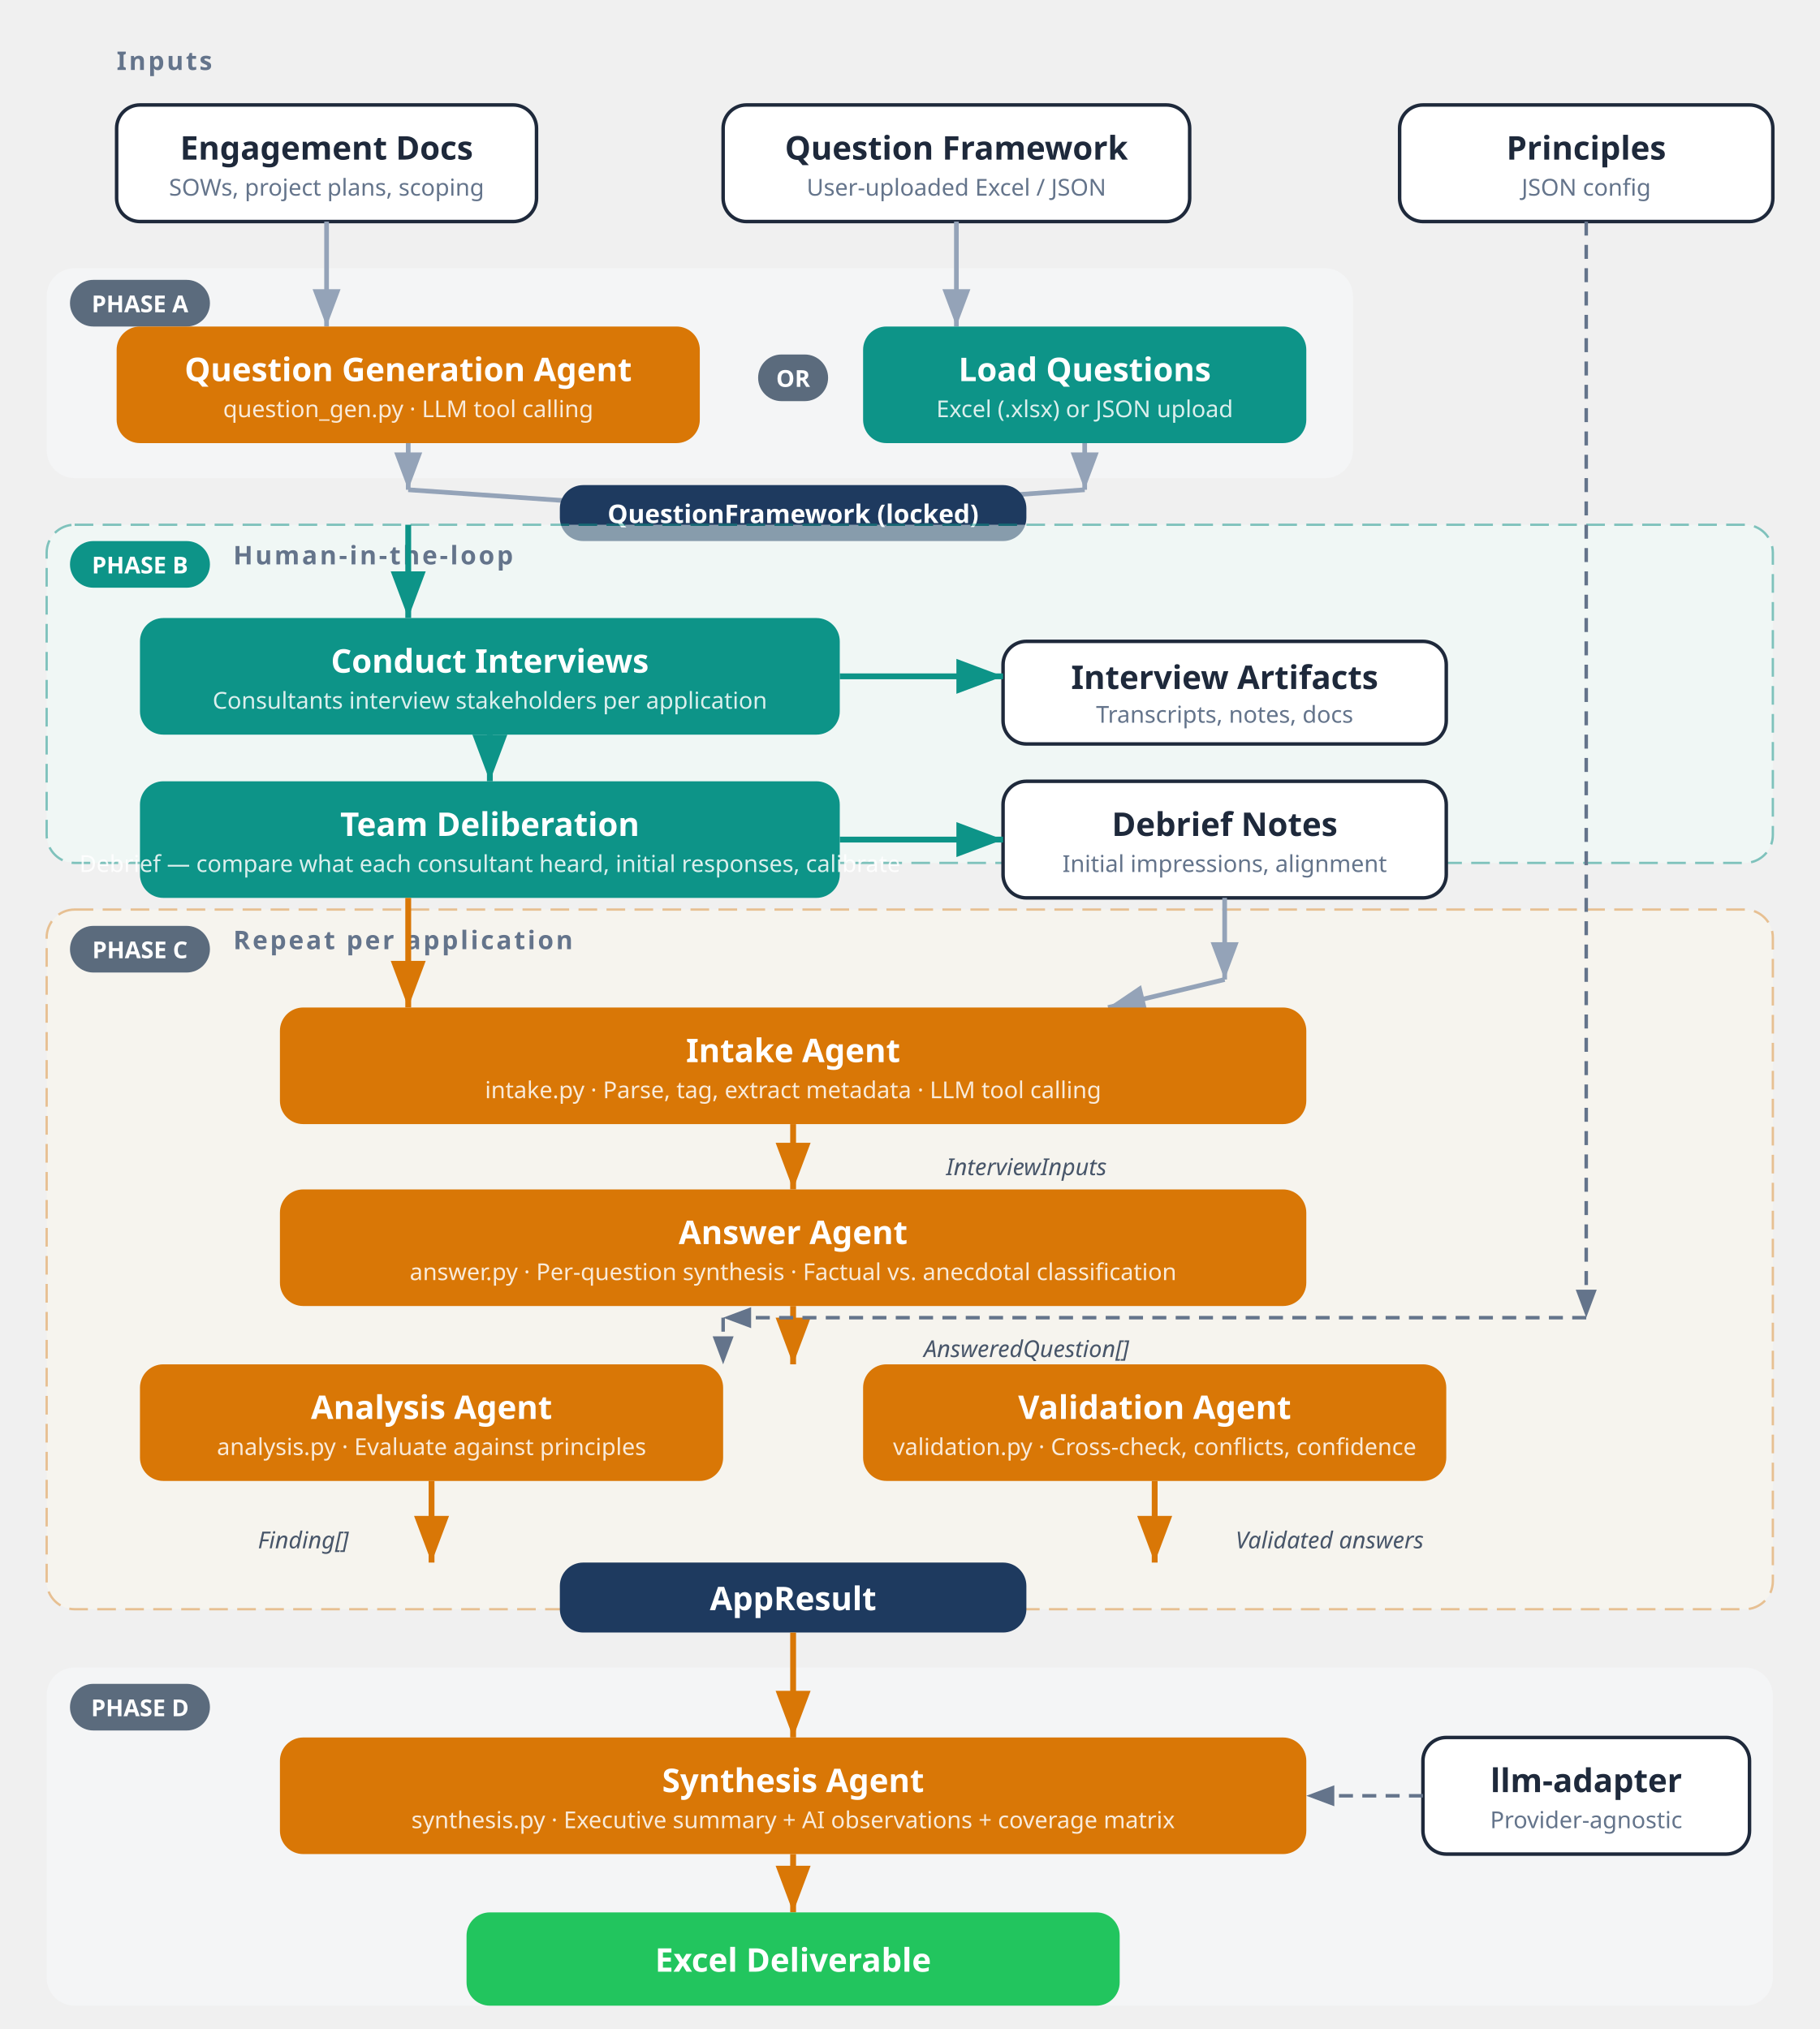
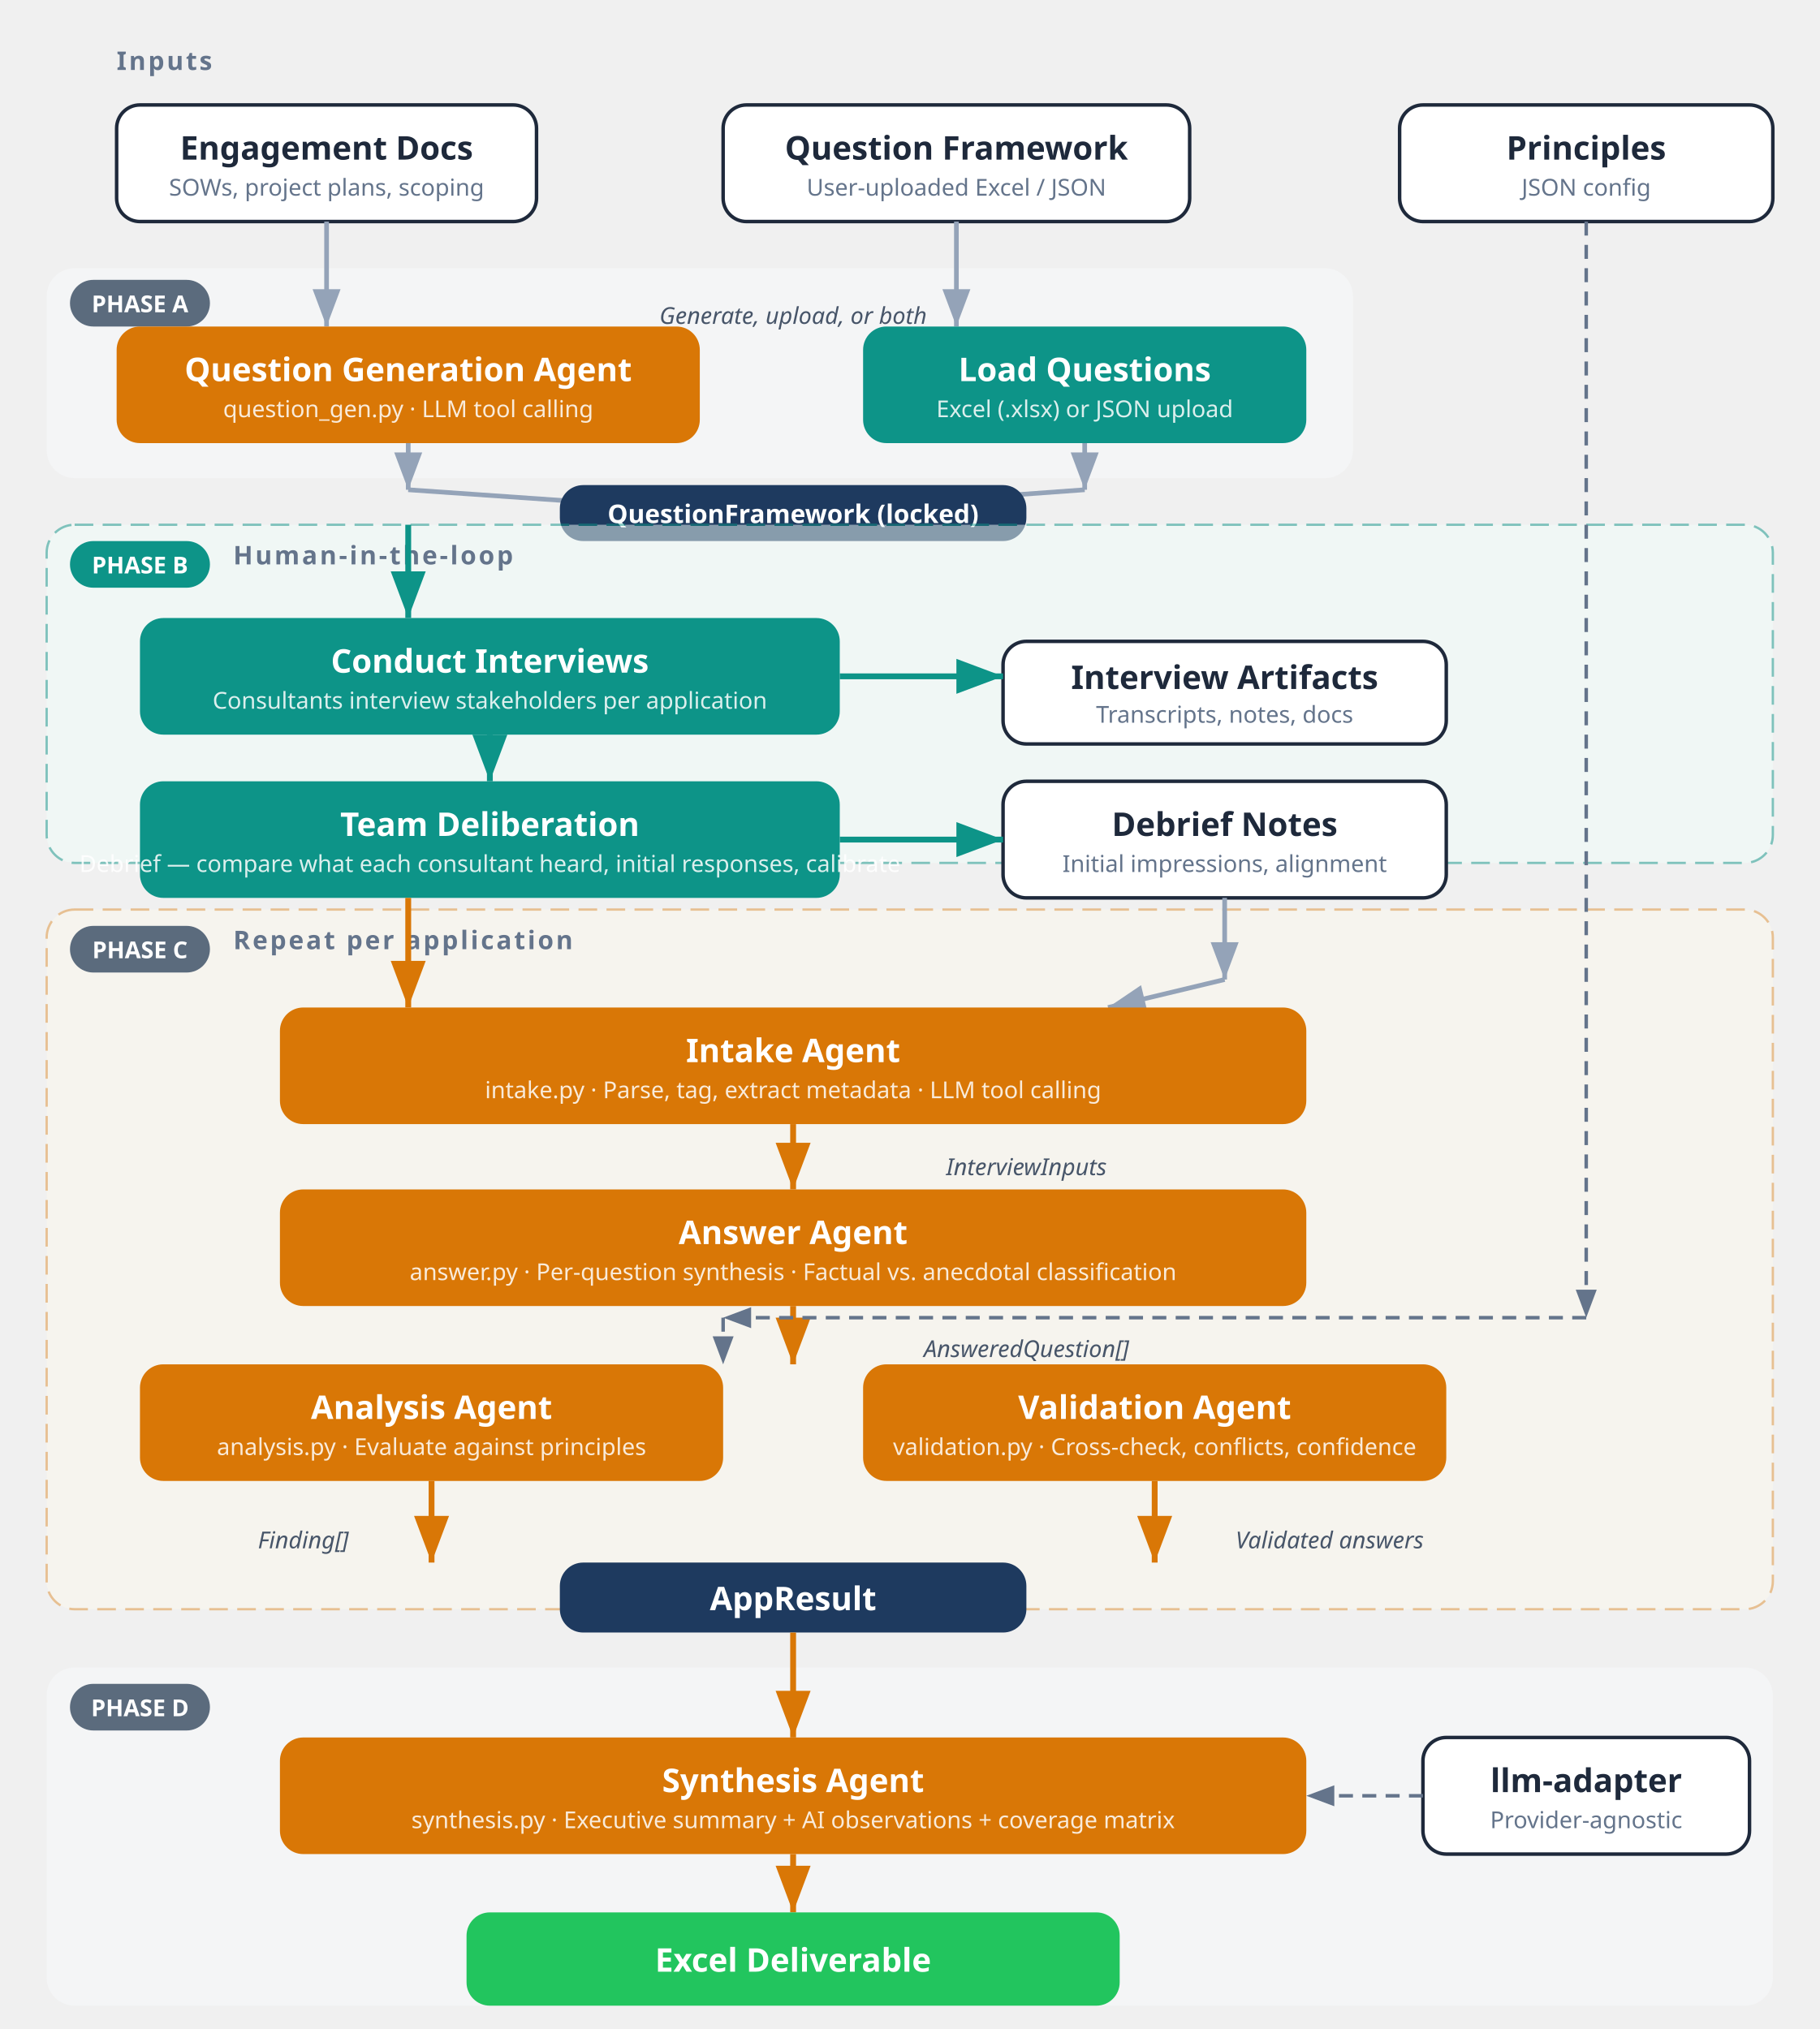
<svg xmlns="http://www.w3.org/2000/svg" viewBox="0 0 780 870" role="img">
  <style>
    .box-navy { fill: #1e3a5f; rx: 10; ry: 10; }
    .box-amber { fill: #d97706; rx: 10; ry: 10; }
    .box-slate { fill: #5b6b7d; rx: 10; ry: 10; }
    .box-green { fill: #22c55e; rx: 10; ry: 10; }
    .box-teal { fill: #0d9488; rx: 10; ry: 10; }
    .box-white { fill: #ffffff; rx: 10; ry: 10; stroke: #1e293b; stroke-width: 1.5; }
    .box-label { fill: #fff; font-family: system-ui, sans-serif; font-size: 14px; font-weight: 600; text-anchor: middle; dominant-baseline: central; }
    .box-label-dark { fill: #1e293b; font-family: system-ui, sans-serif; font-size: 14px; font-weight: 600; text-anchor: middle; dominant-baseline: central; }
    .box-sub { fill: rgba(255,255,255,0.85); font-family: system-ui, sans-serif; font-size: 10px; text-anchor: middle; dominant-baseline: central; }
    .box-sub-dark { fill: #64748b; font-family: system-ui, sans-serif; font-size: 10px; text-anchor: middle; dominant-baseline: central; }
    .arrow { stroke: #94a3b8; stroke-width: 2; fill: none; marker-end: url(#arrowhead); }
    .arrow-bold { stroke: #d97706; stroke-width: 2.5; fill: none; marker-end: url(#arrowhead-amber); }
    .arrow-teal { stroke: #0d9488; stroke-width: 2.5; fill: none; marker-end: url(#arrowhead-teal); }
    .arrow-dash { stroke: #64748b; stroke-width: 1.5; fill: none; stroke-dasharray: 6 4; marker-end: url(#arrowhead-gray); }
    .phase-label { fill: #64748b; font-family: system-ui, sans-serif; font-size: 11px; font-weight: 700; text-transform: uppercase; letter-spacing: 1px; }
    .phase-tag { fill: #ffffff; font-family: system-ui, sans-serif; font-size: 10px; font-weight: 700; text-anchor: middle; dominant-baseline: central; }
    .section-bg { fill: #f8fafc; rx: 12; ry: 12; opacity: 0.5; }
    .human-bg { fill: #f0fdfa; rx: 12; ry: 12; opacity: 0.5; stroke: #0d9488; stroke-width: 1; stroke-dasharray: 8 4; }
    .repeat-bg { fill: #fffbeb; rx: 12; ry: 12; opacity: 0.4; stroke: #d97706; stroke-width: 1; stroke-dasharray: 8 4; }
    .data-label { fill: #475569; font-family: system-ui, sans-serif; font-size: 10px; font-style: italic; text-anchor: middle; dominant-baseline: central; }
    .human-icon { fill: #0d9488; font-family: system-ui, sans-serif; font-size: 18px; text-anchor: middle; dominant-baseline: central; }
  </style>
  <defs>
    <marker id="arrowhead" markerWidth="8" markerHeight="6" refX="8" refY="3" orient="auto">
      <polygon points="0 0, 8 3, 0 6" fill="#94a3b8" />
    </marker>
    <marker id="arrowhead-amber" markerWidth="8" markerHeight="6" refX="8" refY="3" orient="auto">
      <polygon points="0 0, 8 3, 0 6" fill="#d97706" />
    </marker>
    <marker id="arrowhead-teal" markerWidth="8" markerHeight="6" refX="8" refY="3" orient="auto">
      <polygon points="0 0, 8 3, 0 6" fill="#0d9488" />
    </marker>
    <marker id="arrowhead-gray" markerWidth="8" markerHeight="6" refX="8" refY="3" orient="auto">
      <polygon points="0 0, 8 3, 0 6" fill="#64748b" />
    </marker>
  </defs>
  <text class="phase-label" x="50" y="30">Inputs</text>
  <rect class="box-white" x="50" y="45" width="180" height="50" />
  <text class="box-label-dark" x="140" y="63">Engagement Docs</text>
  <text class="box-sub-dark" x="140" y="80">SOWs, project plans, scoping</text>
  <rect class="box-white" x="310" y="45" width="200" height="50" />
  <text class="box-label-dark" x="410" y="63">Question Framework</text>
  <text class="box-sub-dark" x="410" y="80">User-uploaded Excel / JSON</text>
  <rect class="box-white" x="600" y="45" width="160" height="50" />
  <text class="box-label-dark" x="680" y="63">Principles</text>
  <text class="box-sub-dark" x="680" y="80">JSON config</text>
  <rect class="section-bg" x="20" y="115" width="560" height="90" />
  <rect class="box-slate" x="30" y="120" width="60" height="20" rx="4" ry="4" />
  <text class="phase-tag" x="60" y="130">PHASE A</text>
  <line class="arrow" x1="140" y1="95" x2="140" y2="140" />
  <rect class="box-amber" x="50" y="140" width="250" height="50" />
  <text class="box-label" x="175" y="158">Question Generation Agent</text>
  <text class="box-sub" x="175" y="175">question_gen.py · LLM tool calling</text>
-   <rect class="box-slate" x="325" y="152" width="30" height="20" rx="4" ry="4" />
-   <text class="phase-tag" x="340" y="162">OR</text>
  <line class="arrow" x1="410" y1="95" x2="410" y2="140" />
  <rect class="box-teal" x="370" y="140" width="190" height="50" />
  <text class="box-label" x="465" y="158">Load Questions</text>
  <text class="box-sub" x="465" y="175">Excel (.xlsx) or JSON upload</text>
+   <text class="data-label" x="340" y="135">Generate, upload, or both</text>
  <line class="arrow" x1="175" y1="190" x2="175" y2="210" />
  <line class="arrow" x1="175" y1="210" x2="290" y2="218" />
  <line class="arrow" x1="465" y1="190" x2="465" y2="210" />
  <line class="arrow" x1="465" y1="210" x2="355" y2="218" />
  <rect class="box-navy" x="240" y="208" width="200" height="24" rx="6" ry="6" />
  <text class="box-label" x="340" y="220" style="font-size: 11px;">QuestionFramework (locked)</text>
  <rect class="human-bg" x="20" y="225" width="740" height="145" />
  <rect class="box-teal" x="30" y="232" width="60" height="20" rx="4" ry="4" />
  <text class="phase-tag" x="60" y="242">PHASE B</text>
  <text class="phase-label" x="100" y="242">Human-in-the-loop</text>
  <line class="arrow-teal" x1="175" y1="225" x2="175" y2="265" />
  <rect class="box-teal" x="60" y="265" width="300" height="50" />
  <text class="box-label" x="210" y="283">Conduct Interviews</text>
  <text class="box-sub" x="210" y="300">Consultants interview stakeholders per application</text>
  <line class="arrow-teal" x1="210" y1="315" x2="210" y2="335" />
  <rect class="box-teal" x="60" y="335" width="300" height="50" rx="10" ry="10" />
  <text class="box-label" x="210" y="353">Team Deliberation</text>
  <text class="box-sub" x="210" y="370">Debrief — compare what each consultant heard, initial responses, calibrate</text>
  <rect class="box-white" x="430" y="275" width="190" height="44" />
  <text class="box-label-dark" x="525" y="290">Interview Artifacts</text>
  <text class="box-sub-dark" x="525" y="306">Transcripts, notes, docs</text>
  <rect class="box-white" x="430" y="335" width="190" height="50" />
  <text class="box-label-dark" x="525" y="353">Debrief Notes</text>
  <text class="box-sub-dark" x="525" y="370">Initial impressions, alignment</text>
  <line class="arrow-teal" x1="360" y1="290" x2="430" y2="290" />
  <line class="arrow-teal" x1="360" y1="360" x2="430" y2="360" />
  <rect class="repeat-bg" x="20" y="390" width="740" height="300" />
  <rect class="box-slate" x="30" y="397" width="60" height="20" rx="4" ry="4" />
  <text class="phase-tag" x="60" y="407">PHASE C</text>
  <text class="phase-label" x="100" y="407">Repeat per application</text>
  <line class="arrow-bold" x1="175" y1="385" x2="175" y2="432" />
  <line class="arrow" x1="525" y1="385" x2="525" y2="420" />
  <line class="arrow" x1="525" y1="420" x2="475" y2="432" />
  <rect class="box-amber" x="120" y="432" width="440" height="50" />
  <text class="box-label" x="340" y="450">Intake Agent</text>
  <text class="box-sub" x="340" y="467">intake.py · Parse, tag, extract metadata · LLM tool calling</text>
  <line class="arrow-bold" x1="340" y1="482" x2="340" y2="510" />
  <text class="data-label" x="440" y="500">InterviewInputs</text>
  <rect class="box-amber" x="120" y="510" width="440" height="50" />
  <text class="box-label" x="340" y="528">Answer Agent</text>
  <text class="box-sub" x="340" y="545">answer.py · Per-question synthesis · Factual vs. anecdotal classification</text>
  <line class="arrow-bold" x1="340" y1="560" x2="340" y2="585" />
  <text class="data-label" x="440" y="578">AnsweredQuestion[]</text>
  <rect class="box-amber" x="60" y="585" width="250" height="50" />
  <text class="box-label" x="185" y="603">Analysis Agent</text>
  <text class="box-sub" x="185" y="620">analysis.py · Evaluate against principles</text>
  <rect class="box-amber" x="370" y="585" width="250" height="50" />
  <text class="box-label" x="495" y="603">Validation Agent</text>
  <text class="box-sub" x="495" y="620">validation.py · Cross-check, conflicts, confidence</text>
  <line class="arrow-dash" x1="680" y1="95" x2="680" y2="565" />
  <line class="arrow-dash" x1="680" y1="565" x2="310" y2="565" />
  <line class="arrow-dash" x1="310" y1="565" x2="310" y2="585" />
  <line class="arrow-bold" x1="185" y1="635" x2="185" y2="670" />
  <line class="arrow-bold" x1="495" y1="635" x2="495" y2="670" />
  <text class="data-label" x="130" y="660">Finding[]</text>
  <text class="data-label" x="570" y="660">Validated answers</text>
  <rect class="box-navy" x="240" y="670" width="200" height="30" rx="6" ry="6" />
  <text class="box-label" x="340" y="685">AppResult</text>
  <rect class="section-bg" x="20" y="715" width="740" height="145" />
  <rect class="box-slate" x="30" y="722" width="60" height="20" rx="4" ry="4" />
  <text class="phase-tag" x="60" y="732">PHASE D</text>
  <line class="arrow-bold" x1="340" y1="700" x2="340" y2="745" />
  <rect class="box-amber" x="120" y="745" width="440" height="50" />
  <text class="box-label" x="340" y="763">Synthesis Agent</text>
  <text class="box-sub" x="340" y="780">synthesis.py · Executive summary + AI observations + coverage matrix</text>
  <line class="arrow-bold" x1="340" y1="795" x2="340" y2="820" />
  <rect class="box-green" x="200" y="820" width="280" height="40" />
  <text class="box-label" x="340" y="840">Excel Deliverable</text>
  <rect class="box-white" x="610" y="745" width="140" height="50" />
  <text class="box-label-dark" x="680" y="763">llm-adapter</text>
  <text class="box-sub-dark" x="680" y="780">Provider-agnostic</text>
  <line class="arrow-dash" x1="610" y1="770" x2="560" y2="770" />
</svg>
